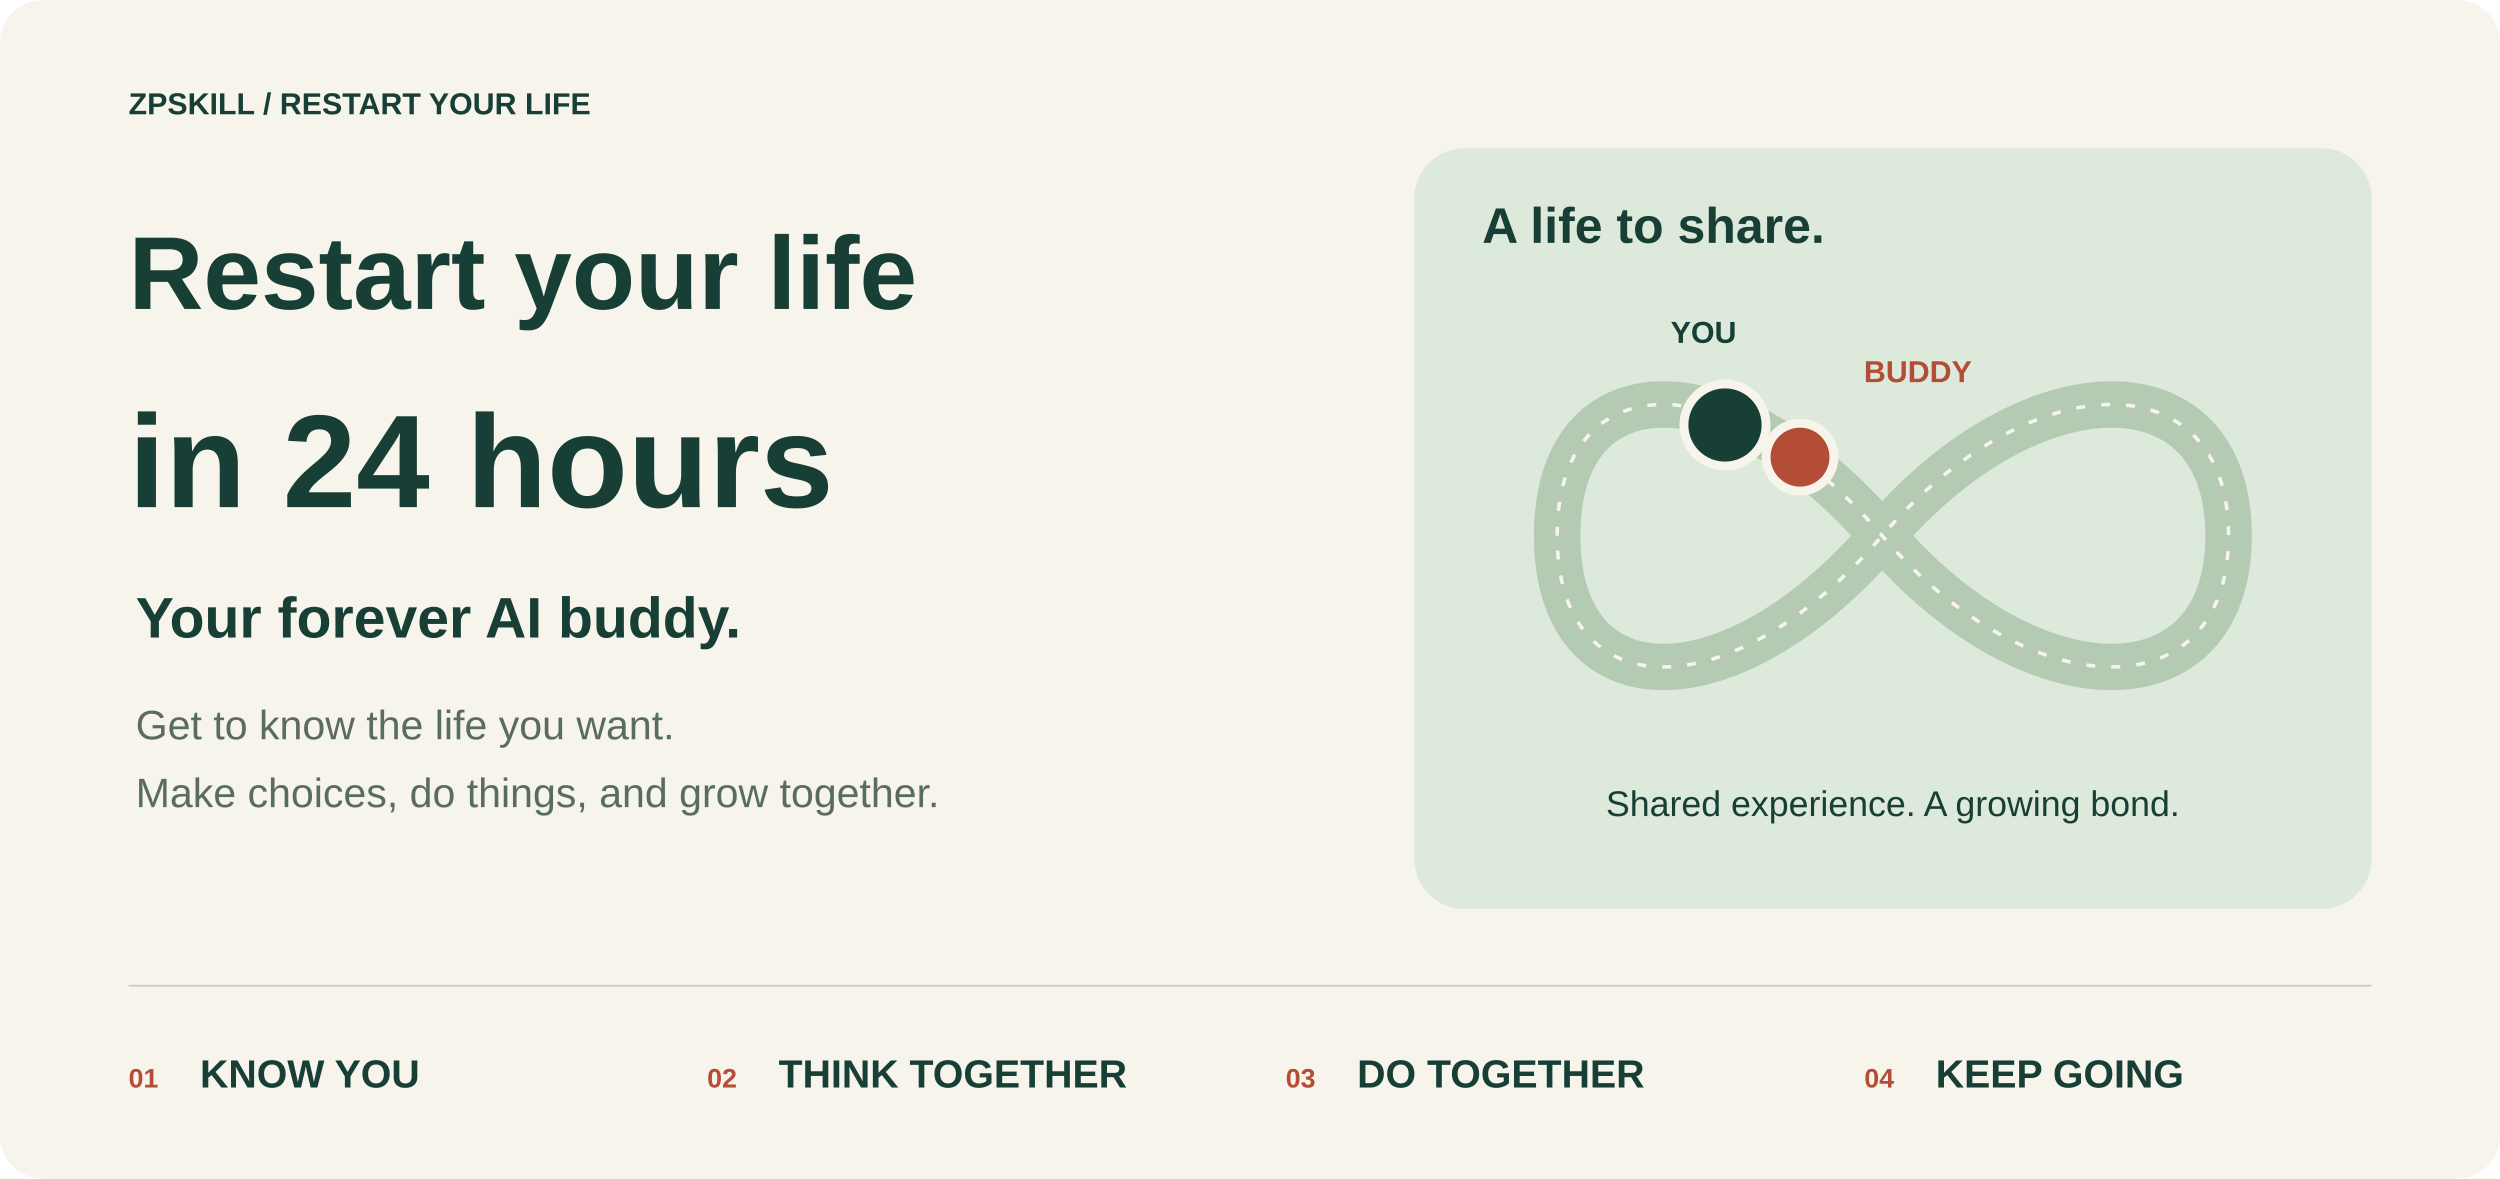
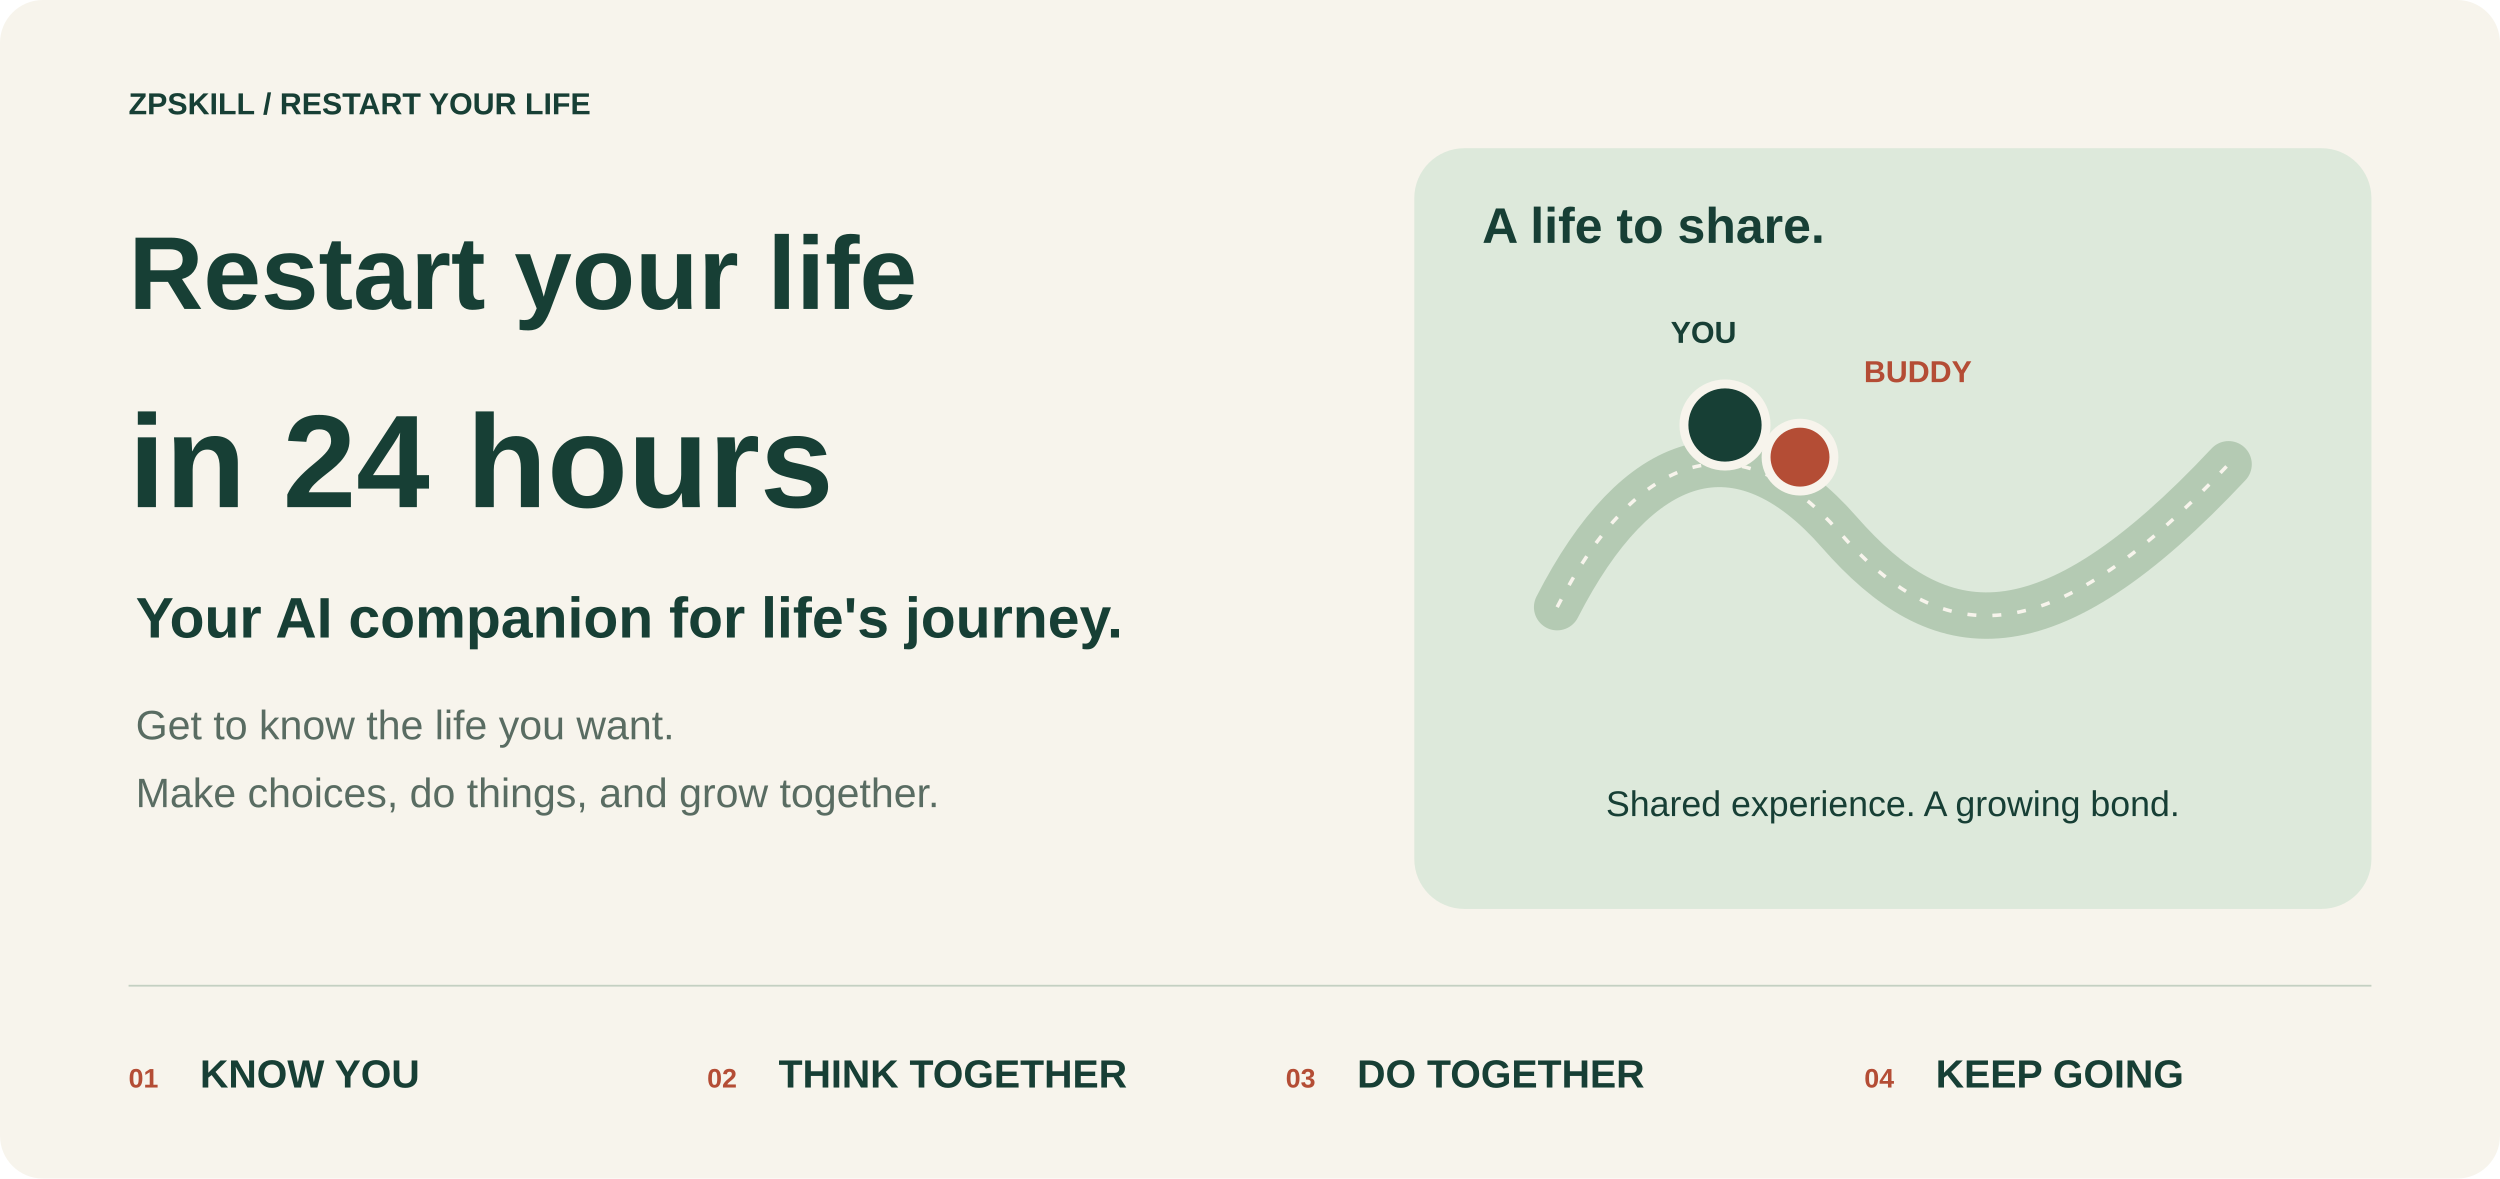
<svg xmlns="http://www.w3.org/2000/svg" width="1400" height="660" viewBox="0 0 1400 660" role="img" aria-labelledby="title desc">
  <defs>
    <marker id="arrow" markerWidth="9" markerHeight="9" refX="7" refY="4" orient="auto">
      <path d="M1 1L7 4L1 7" fill="none" stroke="#173F35" stroke-width="1.5" />
    </marker>
  </defs>
  <rect x="0" y="0" width="1400" height="660" rx="24" fill="#F7F4EC" />
  <g font-family="-apple-system,BlinkMacSystemFont,Segoe UI,PingFang SC,Hiragino Sans GB,Microsoft YaHei,Arial,sans-serif">
    <text x="72" y="64" font-size="17" fill="#173F35" font-weight="650">ZPSKILL / RESTART YOUR LIFE</text>
    <text x="72" y="173" font-size="58" fill="#173F35" font-weight="750">Restart your life</text>
    <text x="72" y="284" font-size="74" fill="#173F35" font-weight="750">in 24 hours</text>
-     <text x="76" y="357" font-size="32" fill="#173F35" font-weight="650">Your forever AI buddy.</text>
+     <text x="76" y="357" font-size="32" fill="#173F35" font-weight="650">Your AI companion for life's journey.</text>
    <text x="76" y="414" font-size="23" fill="#596C62" font-weight="400">Get to know the life you want.</text>
    <text x="76" y="452" font-size="23" fill="#596C62" font-weight="400">Make choices, do things, and grow together.</text>
    <rect x="792" y="83" width="536" height="426" rx="28" fill="#DDE9DB" />
    <text x="830" y="136" font-size="28" fill="#173F35" font-weight="650">A life to share.</text>
-     <path d="M872 300C872 202 970 202 1054 300C1138 398 1248 398 1248 300C1248 202 1138 202 1054 300C970 398 872 398 872 300" fill="none" stroke="#B4CAB3" stroke-width="26" stroke-linecap="round" />
-     <path d="M872 300C872 202 970 202 1054 300C1138 398 1248 398 1248 300C1248 202 1138 202 1054 300C970 398 872 398 872 300" fill="none" stroke="#F7F4EC" stroke-width="2" stroke-dasharray="5 9" />
+     <path d="M872 340C917 252 974 234 1030 298S1145 370 1248 260" fill="none" stroke="#B4CAB3" stroke-width="26" stroke-linecap="round" />
+     <path d="M872 340C917 252 974 234 1030 298S1145 370 1248 260" fill="none" stroke="#F7F4EC" stroke-width="2" stroke-dasharray="5 9" />
    <circle cx="966" cy="238" r="23" fill="#173F35" stroke="#F7F4EC" stroke-width="5" />
    <circle cx="1008" cy="256" r="19" fill="#B44D35" stroke="#F7F4EC" stroke-width="5" />
    <text x="954" y="192" font-size="17" fill="#173F35" font-weight="650" text-anchor="middle">YOU</text>
    <text x="1074" y="214" font-size="17" fill="#B44D35" font-weight="650" text-anchor="middle">BUDDY</text>
    <text x="1060" y="457" font-size="20" fill="#173F35" font-weight="500" text-anchor="middle">Shared experience. A growing bond.</text>
    <path d="M72 552H1328" stroke="#C4D0C2" />
    <text x="72" y="609" font-size="15" fill="#B44D35" font-weight="650">01</text>
    <text x="112" y="609" font-size="22" fill="#173F35" font-weight="650">KNOW YOU</text>
    <text x="396" y="609" font-size="15" fill="#B44D35" font-weight="650">02</text>
    <text x="436" y="609" font-size="22" fill="#173F35" font-weight="650">THINK TOGETHER</text>
    <text x="720" y="609" font-size="15" fill="#B44D35" font-weight="650">03</text>
    <text x="760" y="609" font-size="22" fill="#173F35" font-weight="650">DO TOGETHER</text>
    <text x="1044" y="609" font-size="15" fill="#B44D35" font-weight="650">04</text>
    <text x="1084" y="609" font-size="22" fill="#173F35" font-weight="650">KEEP GOING</text>
  </g>
</svg>
